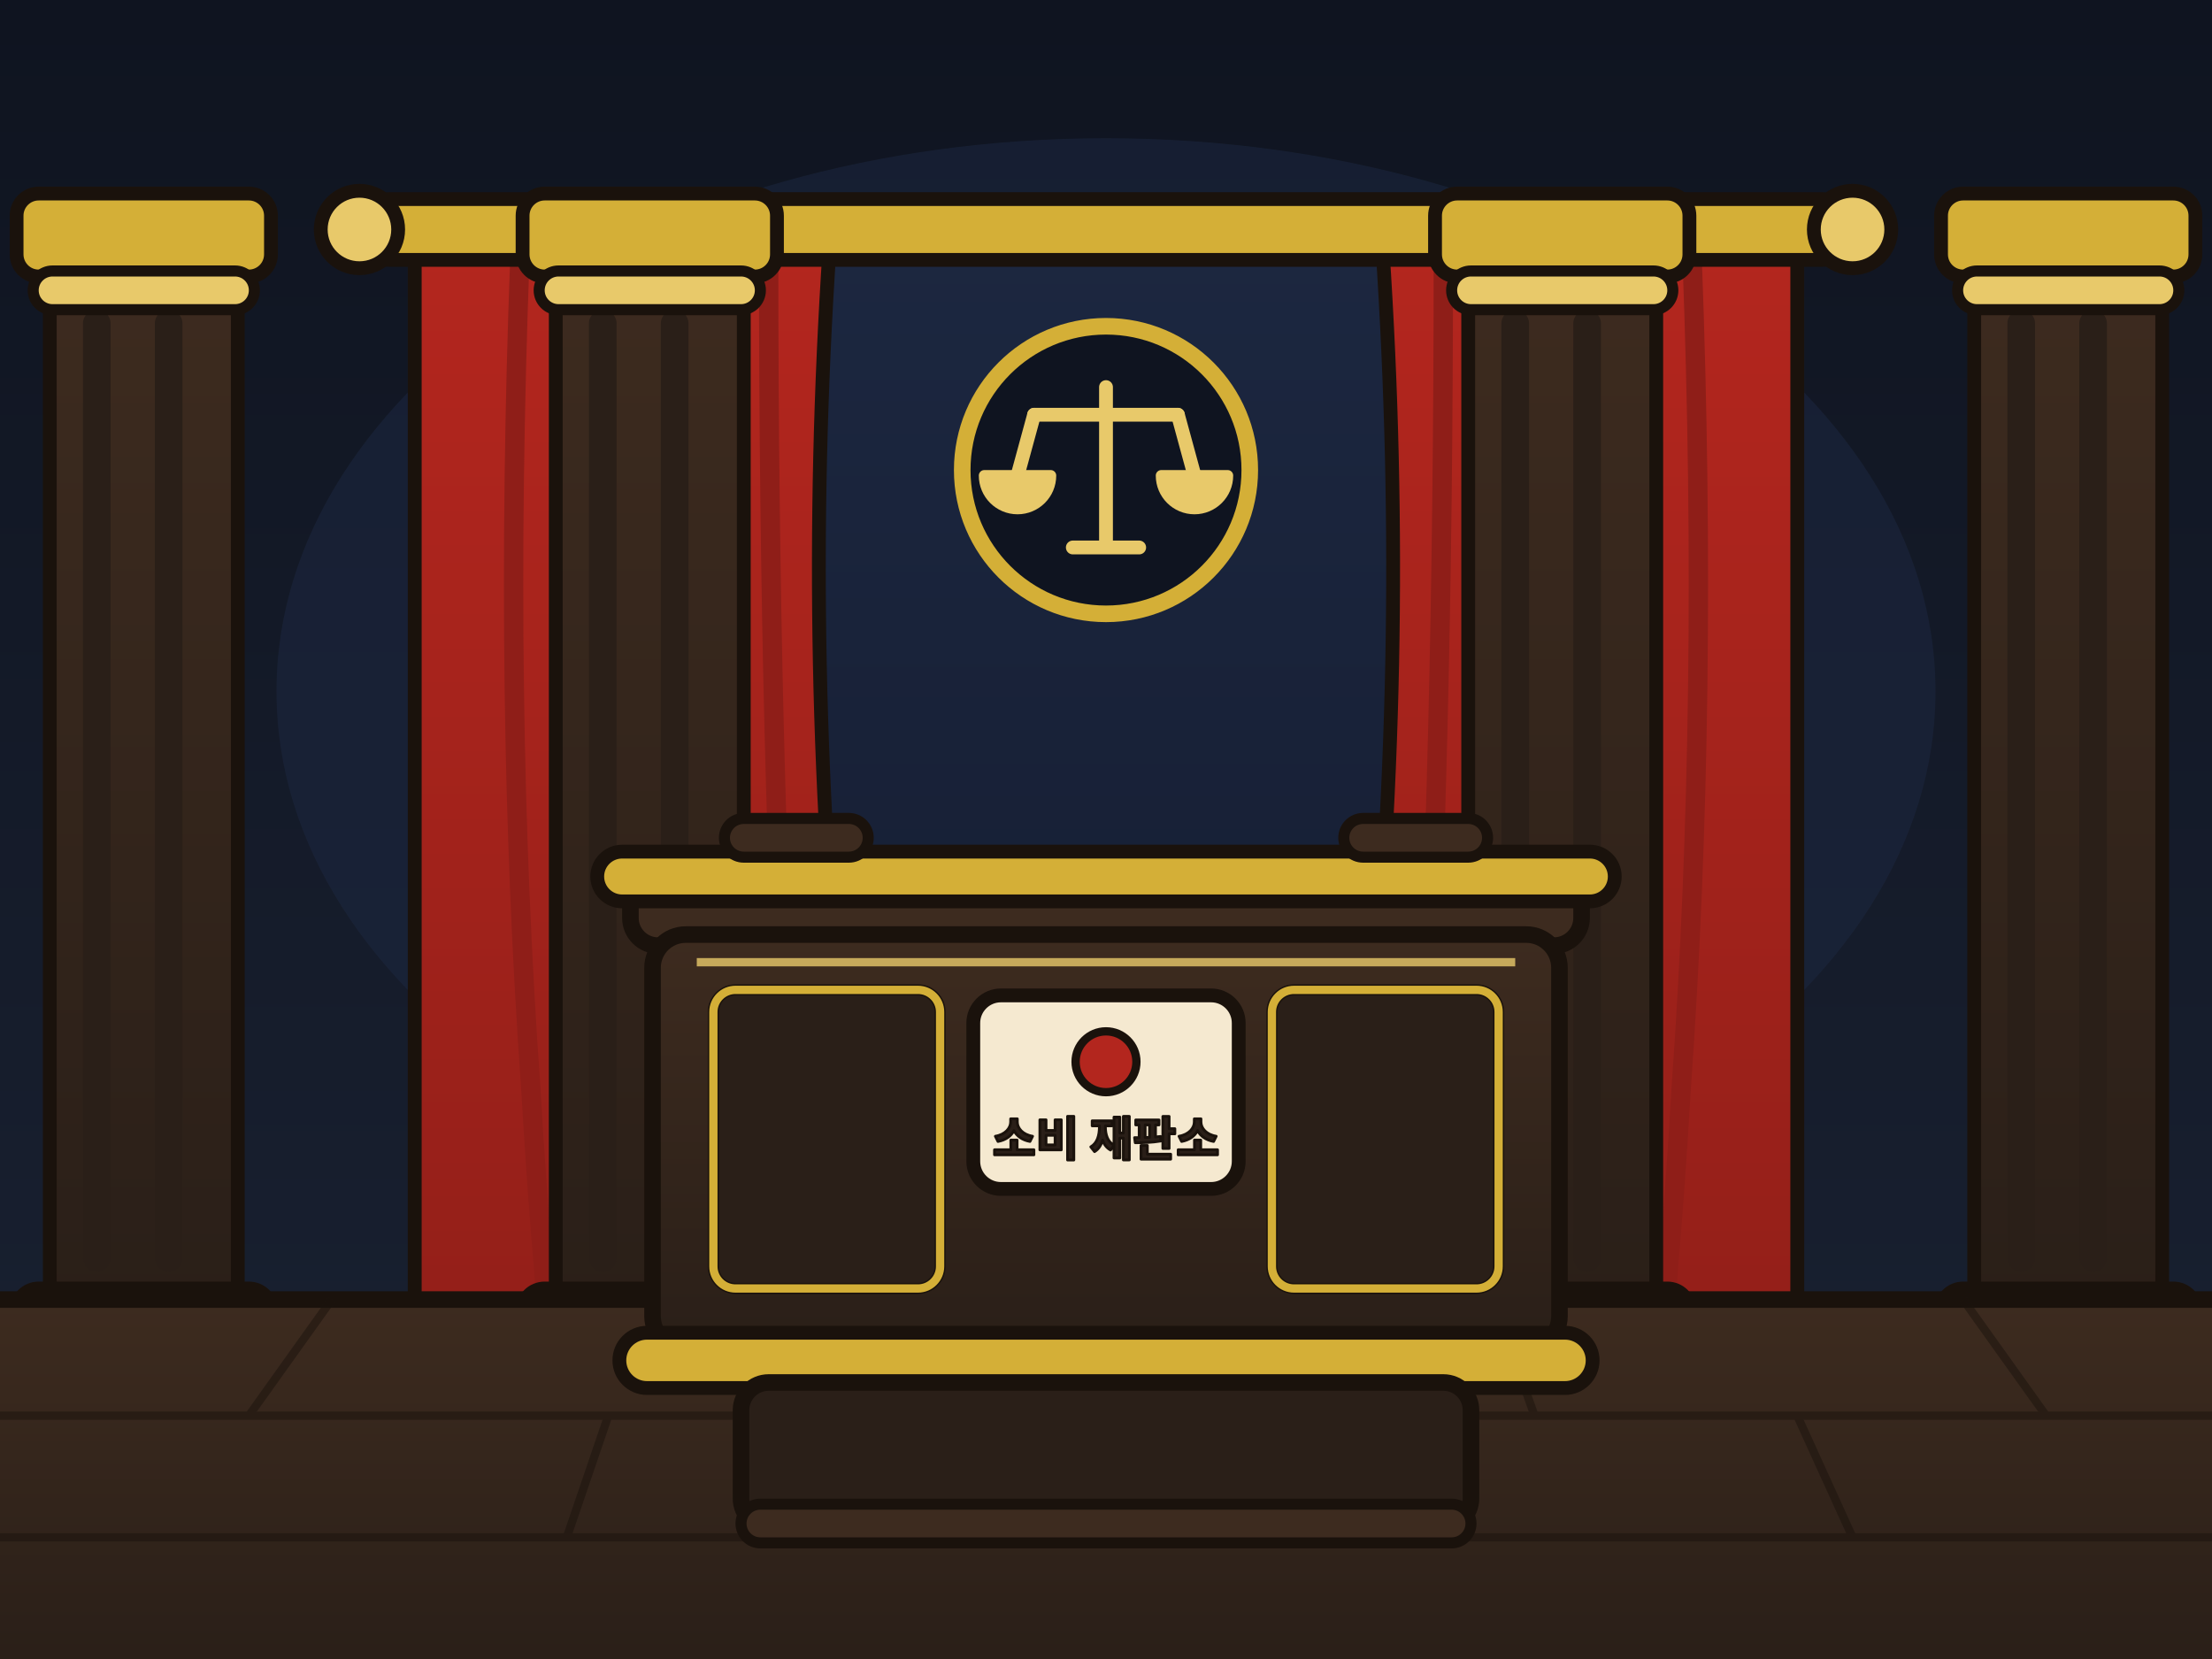
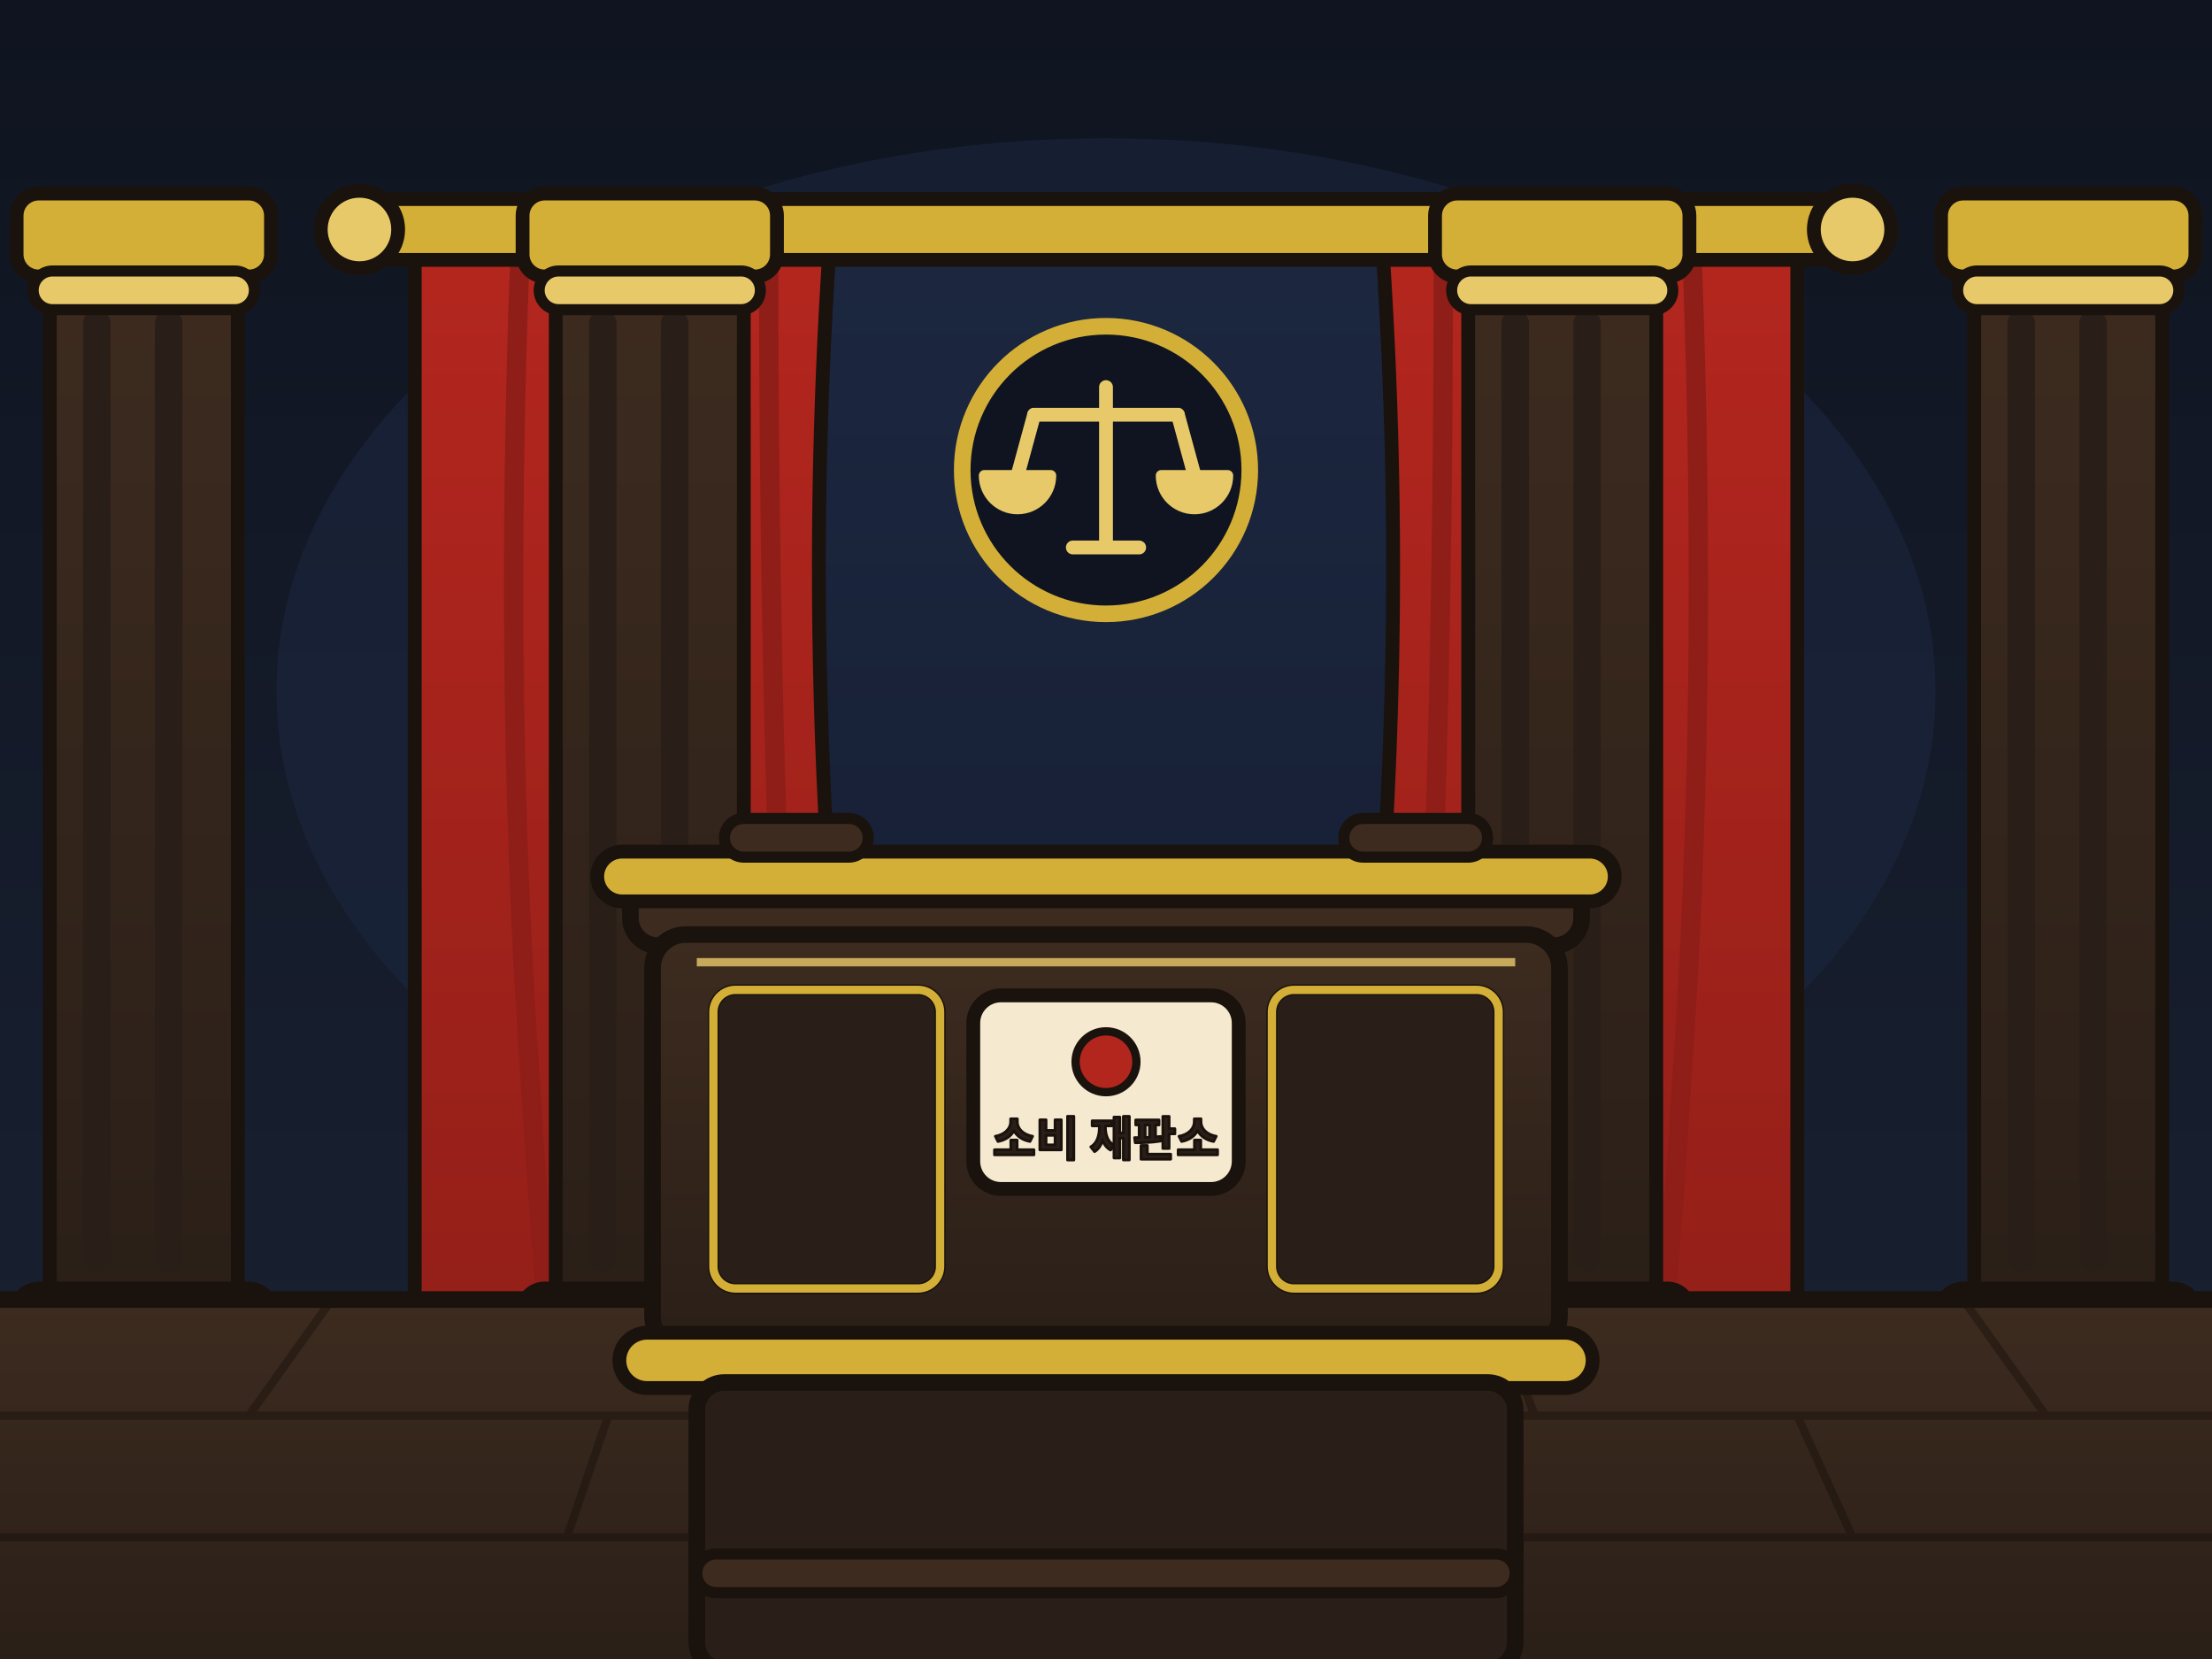
<svg xmlns="http://www.w3.org/2000/svg" viewBox="0 0 800 600" role="img" aria-label="소비 재판소 법정 배경 A안">
  <defs>
    <linearGradient id="wallGrad" x1="0" y1="0" x2="0" y2="1">
      <stop offset="0" stop-color="#0f1420" />
      <stop offset="1" stop-color="#1a2233" />
    </linearGradient>
    <linearGradient id="curtainRed" x1="0" y1="0" x2="0" y2="1">
      <stop offset="0" stop-color="#b3261e" />
      <stop offset="1" stop-color="#8f1e18" />
    </linearGradient>
    <linearGradient id="curtainNavy" x1="0" y1="0" x2="0" y2="1">
      <stop offset="0" stop-color="#1c2740" />
      <stop offset="1" stop-color="#141c30" />
    </linearGradient>
    <linearGradient id="woodFront" x1="0" y1="0" x2="0" y2="1">
      <stop offset="0" stop-color="#3d2b1f" />
      <stop offset="1" stop-color="#2a1f18" />
    </linearGradient>
    <linearGradient id="floorGrad" x1="0" y1="0" x2="0" y2="1">
      <stop offset="0" stop-color="#3d2b1f" />
      <stop offset="1" stop-color="#2a1f18" />
    </linearGradient>
    <g id="curtainPanel">
      <path d="M0,0 h150 q-10,150 6,300 q8,80 24,150 L0,450 Z" fill="url(#curtainRed)" stroke="#1a120c" stroke-width="5" stroke-linejoin="round" />
      <path d="M38,4 q-6,160 4,300 q4,70 12,138" fill="none" stroke="#8f1e18" stroke-width="7" stroke-linecap="round" />
      <path d="M86,4 q-4,170 4,310 q3,60 10,128" fill="none" stroke="#8f1e18" stroke-width="7" stroke-linecap="round" />
      <path d="M128,4 q0,180 8,320 q3,55 12,118" fill="none" stroke="#8f1e18" stroke-width="7" stroke-linecap="round" />
      <path d="M96,330 q40,26 80,20 l-6,34 q-44,8 -86,-24 Z" fill="#d4af37" stroke="#1a120c" stroke-width="5" stroke-linejoin="round" />
    </g>
    <g id="column">
      <rect x="-34" y="96" width="68" height="380" rx="8" fill="url(#woodFront)" stroke="#1a120c" stroke-width="5" />
      <rect x="-22" y="112" width="10" height="348" rx="5" fill="#2a1f18" stroke="none" />
      <rect x="4" y="112" width="10" height="348" rx="5" fill="#2a1f18" stroke="none" />
      <rect x="-46" y="70" width="92" height="30" rx="8" fill="#d4af37" stroke="#1a120c" stroke-width="5" />
      <rect x="-40" y="98" width="80" height="14" rx="7" fill="#e8c96a" stroke="#1a120c" stroke-width="4" />
      <rect x="-46" y="466" width="92" height="26" rx="8" fill="#d4af37" stroke="#1a120c" stroke-width="5" />
    </g>
  </defs>
  <rect x="0" y="0" width="800" height="600" fill="url(#wallGrad)" />
  <ellipse cx="400" cy="250" rx="300" ry="200" fill="#1c2740" opacity="0.55" />
  <rect x="150" y="86" width="500" height="380" fill="url(#curtainNavy)" stroke="#1a120c" stroke-width="5" />
  <use href="#curtainPanel" x="150" y="90" />
  <use href="#curtainPanel" x="-150" y="90" transform="scale(-1,1) translate(-500,0)" />
  <rect x="130" y="72" width="540" height="22" rx="11" fill="#d4af37" stroke="#1a120c" stroke-width="5" />
  <circle cx="130" cy="83" r="14" fill="#e8c96a" stroke="#1a120c" stroke-width="5" />
  <circle cx="670" cy="83" r="14" fill="#e8c96a" stroke="#1a120c" stroke-width="5" />
  <g stroke="#1a120c" stroke-width="4" stroke-linejoin="round">
    <circle cx="400" cy="170" r="52" fill="#0f1420" />
    <circle cx="400" cy="170" r="52" fill="none" stroke="#d4af37" stroke-width="6" />
    <g stroke="#e8c96a" stroke-width="5" fill="none" stroke-linecap="round">
      <line x1="400" y1="140" x2="400" y2="196" />
      <line x1="374" y1="150" x2="426" y2="150" />
      <line x1="374" y1="150" x2="368" y2="172" />
      <line x1="426" y1="150" x2="432" y2="172" />
      <path d="M356,172 h24 a12,12 0 0 1 -24,0 Z" fill="#e8c96a" stroke-width="4" />
      <path d="M420,172 h24 a12,12 0 0 1 -24,0 Z" fill="#e8c96a" stroke-width="4" />
      <line x1="388" y1="198" x2="412" y2="198" />
    </g>
  </g>
  <use href="#column" x="235" y="0" />
  <use href="#column" x="565" y="0" />
  <use href="#column" x="52" y="0" />
  <use href="#column" x="748" y="0" />
  <rect x="0" y="470" width="800" height="130" fill="url(#floorGrad)" />
  <line x1="0" y1="470" x2="800" y2="470" stroke="#1a120c" stroke-width="6" />
  <g stroke="#1a120c" stroke-width="3" opacity="0.5">
    <line x1="0" y1="512" x2="800" y2="512" />
    <line x1="0" y1="556" x2="800" y2="556" />
    <line x1="120" y1="470" x2="90" y2="512" />
    <line x1="330" y1="470" x2="315" y2="512" />
    <line x1="540" y1="470" x2="555" y2="512" />
    <line x1="710" y1="470" x2="740" y2="512" />
    <line x1="220" y1="512" x2="205" y2="556" />
    <line x1="470" y1="512" x2="485" y2="556" />
    <line x1="650" y1="512" x2="670" y2="556" />
  </g>
  <g stroke="#1a120c" stroke-linejoin="round">
    <rect x="228" y="316" width="344" height="26" rx="10" fill="#3d2b1f" stroke-width="6" />
    <rect x="216" y="308" width="368" height="18" rx="9" fill="#d4af37" stroke-width="5" />
    <rect x="236" y="338" width="328" height="150" rx="12" fill="url(#woodFront)" stroke-width="6" />
    <rect x="258" y="358" width="82" height="108" rx="8" fill="#2a1f18" stroke-width="4" />
    <rect x="460" y="358" width="82" height="108" rx="8" fill="#2a1f18" stroke-width="4" />
    <rect x="258" y="358" width="82" height="108" rx="8" fill="none" stroke="#d4af37" stroke-width="3" />
    <rect x="460" y="358" width="82" height="108" rx="8" fill="none" stroke="#d4af37" stroke-width="3" />
    <rect x="352" y="360" width="96" height="70" rx="10" fill="#f5e9d0" stroke-width="5" />
    <circle cx="400" cy="384" r="11" fill="#b3261e" stroke-width="3" />
    <text x="400" y="418" text-anchor="middle" font-family="sans-serif" font-size="17" font-weight="700" fill="#2a1f18">소비 재판소</text>
    <rect x="224" y="482" width="352" height="20" rx="10" fill="#d4af37" stroke-width="5" />
-     <rect x="268" y="500" width="264" height="52" rx="10" fill="#2a1f18" stroke-width="6" />
-     <rect x="268" y="544" width="264" height="14" rx="7" fill="#3d2b1f" stroke-width="4" />
+     <rect x="252" y="500" width="296" height="104" rx="10" fill="#2a1f18" stroke-width="6" />
+     <rect x="252" y="562" width="296" height="14" rx="7" fill="#3d2b1f" stroke-width="4" />
  </g>
  <line x1="252" y1="348" x2="548" y2="348" stroke="#e8c96a" stroke-width="3" opacity="0.8" />
  <g stroke="#1a120c" stroke-width="4" stroke-linejoin="round">
    <rect x="262" y="296" width="52" height="14" rx="7" fill="#3d2b1f" />
    <rect x="486" y="296" width="52" height="14" rx="7" fill="#3d2b1f" />
  </g>
</svg>
